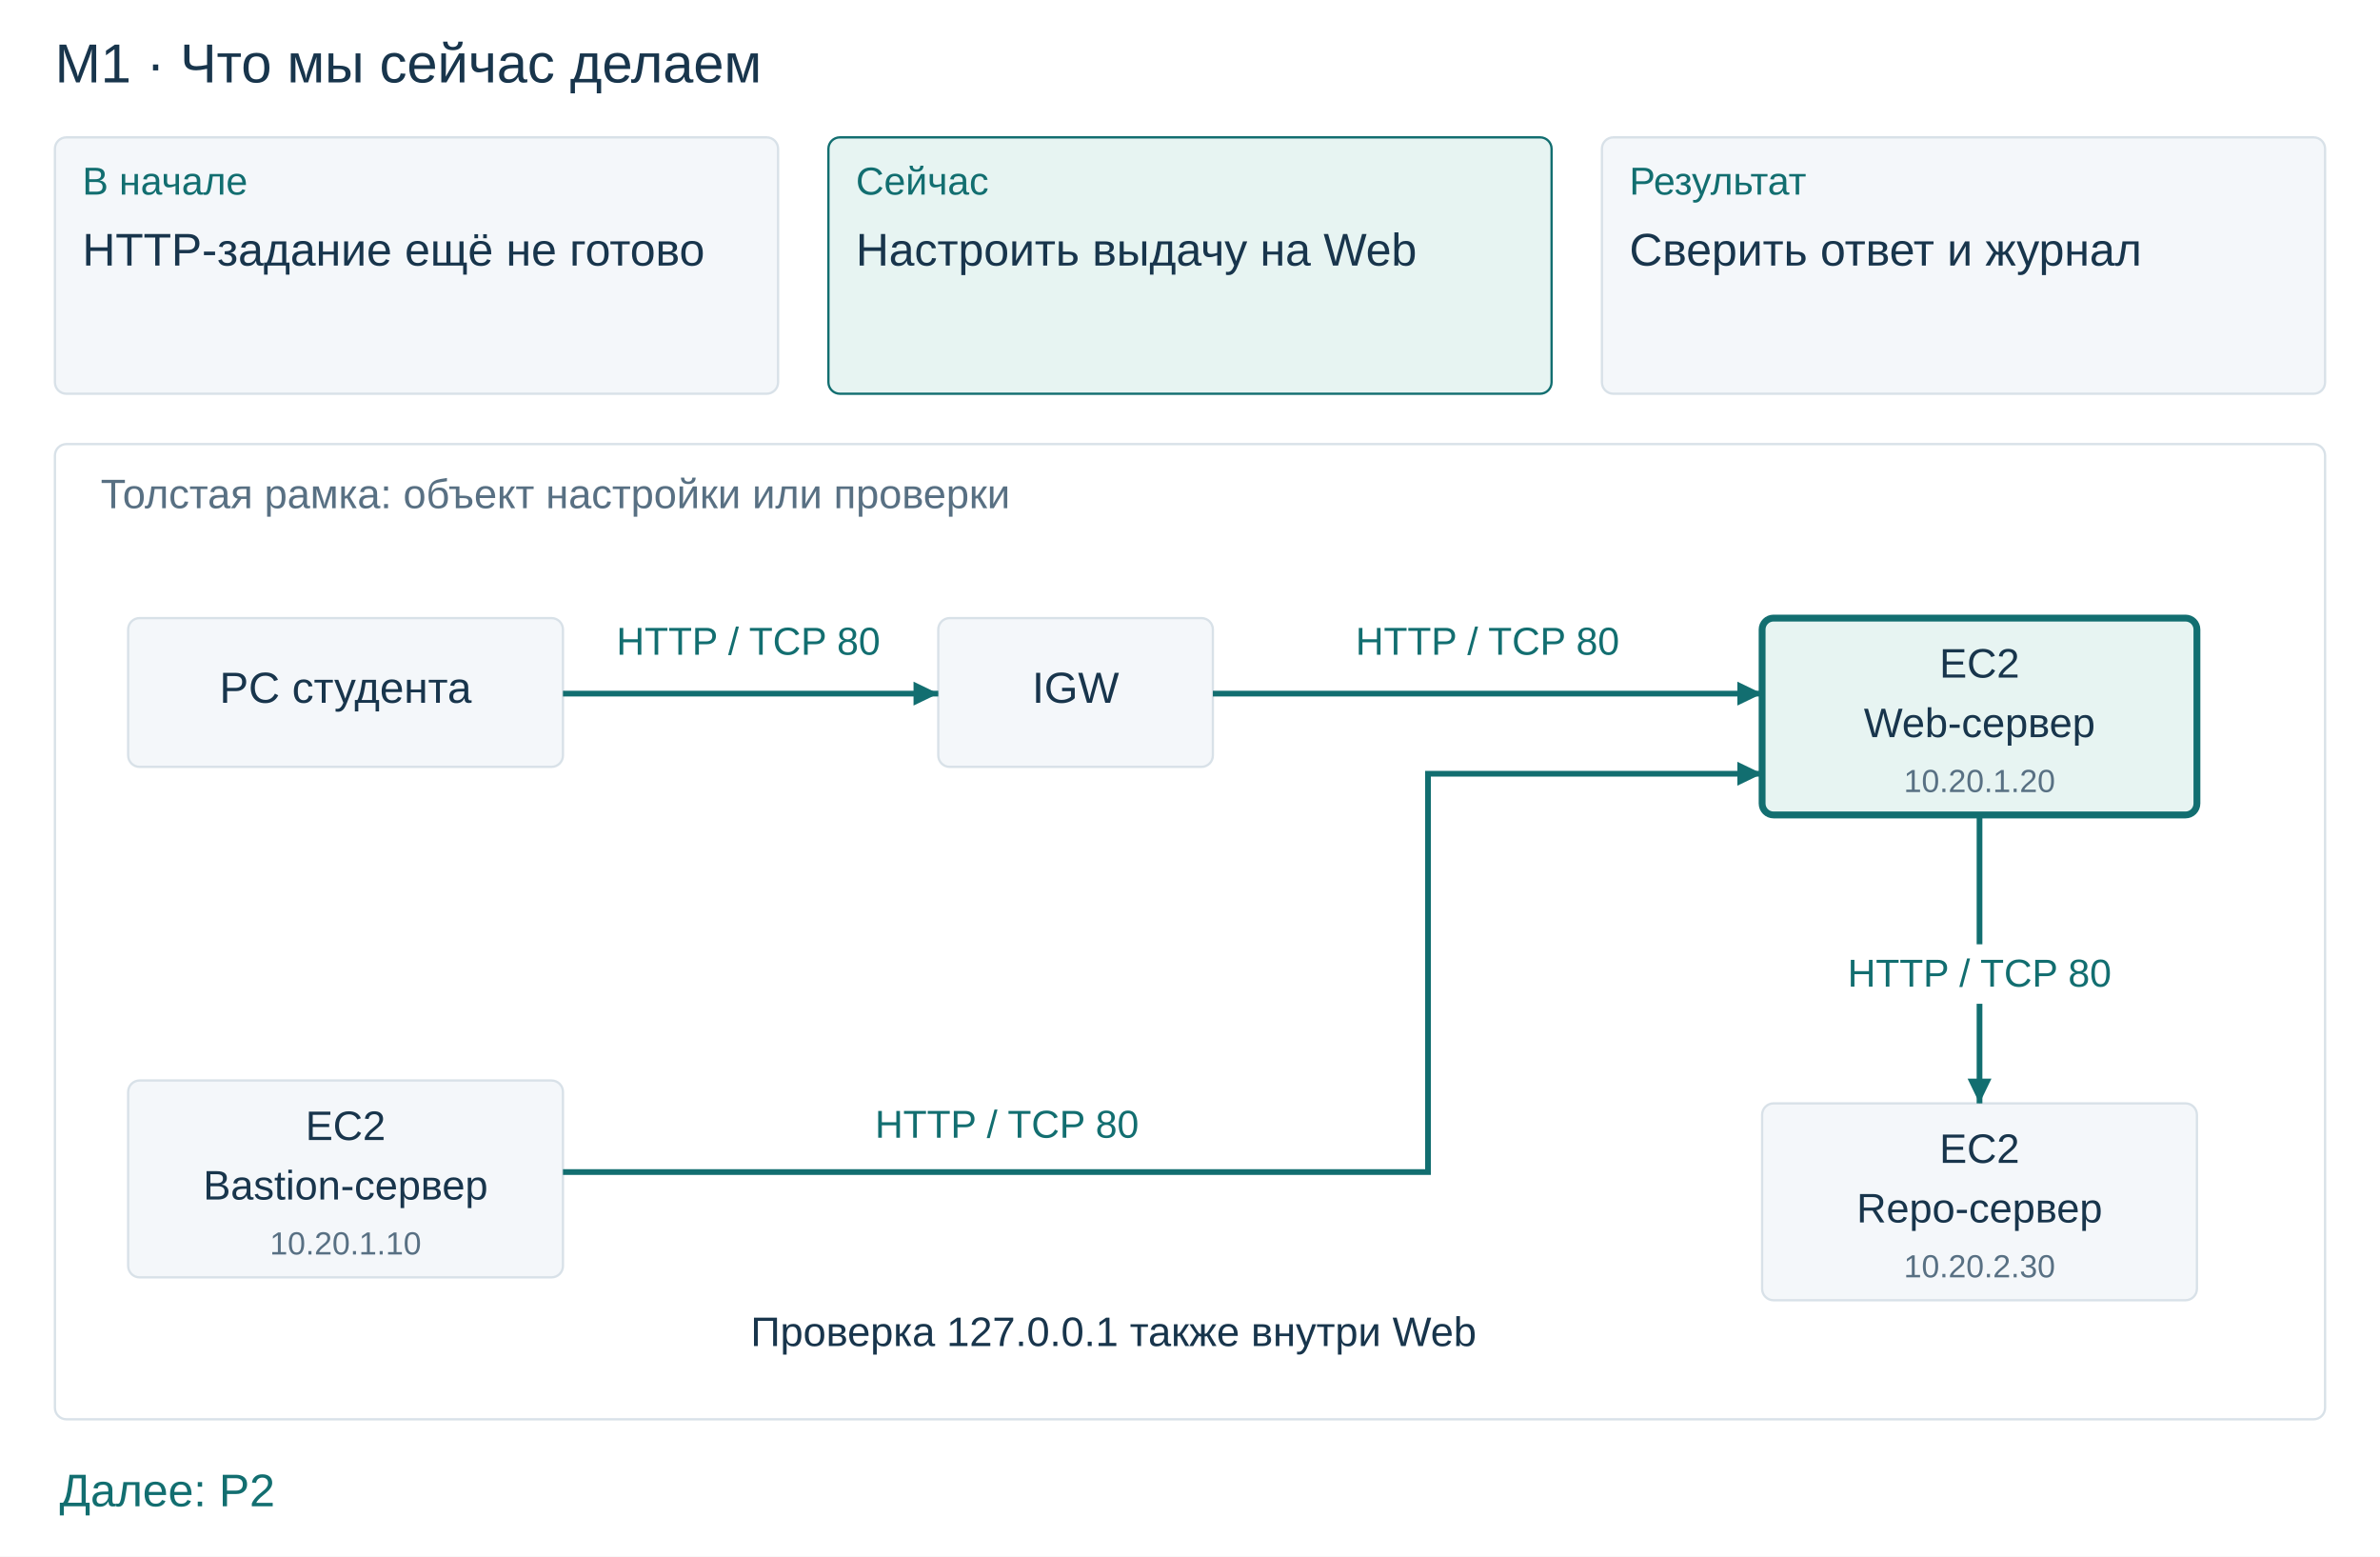
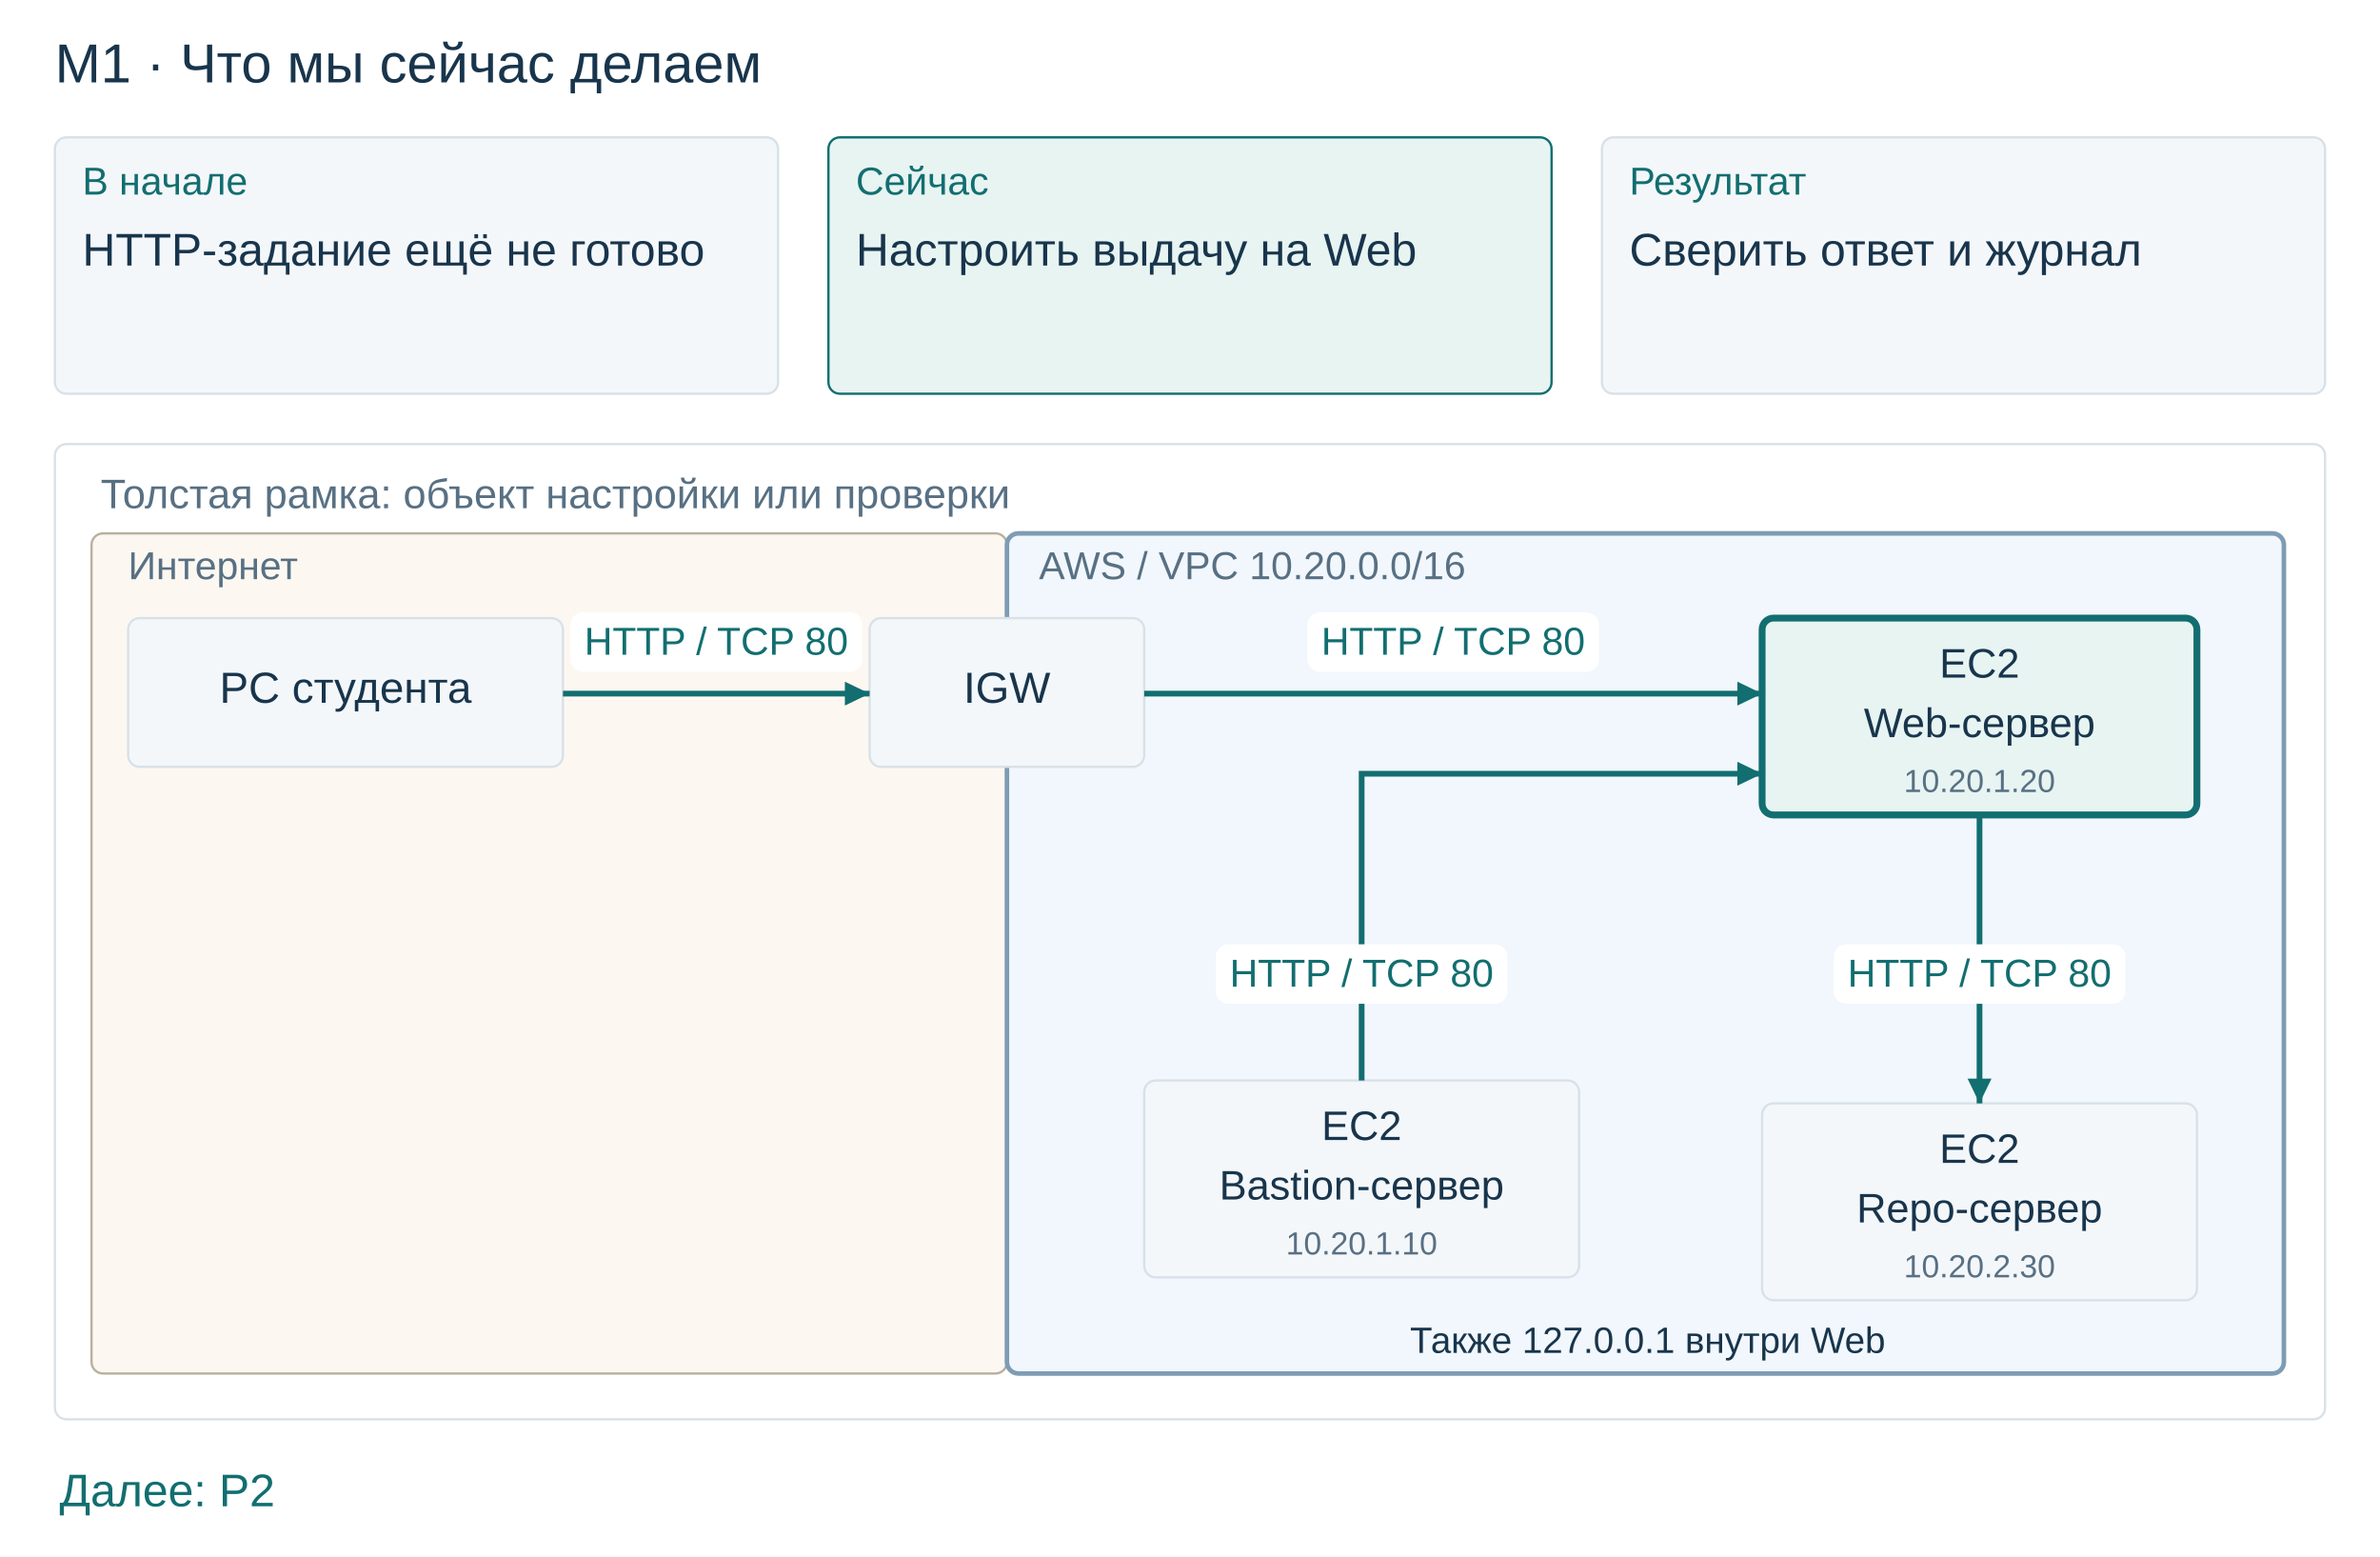
<svg xmlns="http://www.w3.org/2000/svg" width="1040" height="680" viewBox="0 0 1040 680" role="img">
  <rect width="1040" height="680" fill="white" />
  <text x="24" y="36" font-size="24" font-family="Arial,MS Gothic,sans-serif" fill="#18354c">M1 · Что мы сейчас делаем</text>
  <rect x="24" y="60" width="316" height="112" rx="5" fill="#f4f7fa" stroke="#d8e1e8" stroke-width="1" />
  <text x="36" y="85" font-size="17" font-family="Arial,MS Gothic,sans-serif" fill="#126e70">В начале</text>
  <text x="36" y="116" font-size="20" font-family="Arial,MS Gothic,sans-serif" fill="#18354c">HTTP-задание ещё не готово</text>
  <rect x="362" y="60" width="316" height="112" rx="5" fill="#e7f4f2" stroke="#126e70" stroke-width="1" />
  <text x="374" y="85" font-size="17" font-family="Arial,MS Gothic,sans-serif" fill="#126e70">Сейчас</text>
  <text x="374" y="116" font-size="20" font-family="Arial,MS Gothic,sans-serif" fill="#18354c">Настроить выдачу на Web</text>
  <rect x="700" y="60" width="316" height="112" rx="5" fill="#f4f7fa" stroke="#d8e1e8" stroke-width="1" />
  <text x="712" y="85" font-size="17" font-family="Arial,MS Gothic,sans-serif" fill="#126e70">Результат</text>
  <text x="712" y="116" font-size="20" font-family="Arial,MS Gothic,sans-serif" fill="#18354c">Сверить ответ и журнал</text>
  <rect x="24" y="194" width="992" height="426" rx="5" fill="white" stroke="#d8e1e8" stroke-width="1" />
  <text x="44" y="222" font-size="18" font-family="Arial,MS Gothic,sans-serif" fill="#587083">Толстая рамка: объект настройки или проверки</text>
+   <rect x="40" y="233" width="400" height="367" rx="5" fill="#fcf8f1" stroke="#b8b0a0" stroke-width="1" />
+   <rect x="440" y="233" width="558" height="367" rx="5" fill="#f1f7fc" stroke="#7e9cb3" stroke-width="2" />
+   <text x="56" y="253" font-size="17" font-family="Arial,MS Gothic,sans-serif" fill="#587083">Интернет</text>
+   <text x="454" y="253" font-size="17" font-family="Arial,MS Gothic,sans-serif" fill="#587083">AWS / VPC 10.20.0.0/16</text>
  <rect x="56" y="270" width="190" height="65" rx="5" fill="#f4f7fa" stroke="#d8e1e8" stroke-width="1" />
  <text x="151.0" y="307" font-size="19" font-family="Arial,MS Gothic,sans-serif" fill="#18354c" text-anchor="middle">PC студента</text>
-   <rect x="410" y="270" width="120" height="65" rx="5" fill="#f4f7fa" stroke="#d8e1e8" stroke-width="1" />
-   <text x="470.0" y="307" font-size="19" font-family="Arial,MS Gothic,sans-serif" fill="#18354c" text-anchor="middle">IGW</text>
+   <rect x="380" y="270" width="120" height="65" rx="5" fill="#f4f7fa" stroke="#d8e1e8" stroke-width="1" />
+   <text x="440.0" y="307" font-size="19" font-family="Arial,MS Gothic,sans-serif" fill="#18354c" text-anchor="middle">IGW</text>
  <rect x="770" y="270" width="190" height="86" rx="5" fill="#e7f4f2" stroke="#126e70" stroke-width="3" />
  <text x="865.0" y="296" font-size="18" font-family="Arial,MS Gothic,sans-serif" fill="#18354c" text-anchor="middle">EC2</text>
  <text x="865.0" y="322" font-size="18" font-family="Arial,MS Gothic,sans-serif" fill="#18354c" text-anchor="middle">Web-сервер</text>
  <text x="865.0" y="346" font-size="14" font-family="Arial,MS Gothic,sans-serif" fill="#587083" text-anchor="middle">10.20.1.20</text>
-   <rect x="56" y="472" width="190" height="86" rx="5" fill="#f4f7fa" stroke="#d8e1e8" stroke-width="1" />
-   <text x="151.0" y="498" font-size="18" font-family="Arial,MS Gothic,sans-serif" fill="#18354c" text-anchor="middle">EC2</text>
-   <text x="151.0" y="524" font-size="18" font-family="Arial,MS Gothic,sans-serif" fill="#18354c" text-anchor="middle">Bastion-сервер</text>
-   <text x="151.0" y="548" font-size="14" font-family="Arial,MS Gothic,sans-serif" fill="#587083" text-anchor="middle">10.20.1.10</text>
+   <rect x="500" y="472" width="190" height="86" rx="5" fill="#f4f7fa" stroke="#d8e1e8" stroke-width="1" />
+   <text x="595.0" y="498" font-size="18" font-family="Arial,MS Gothic,sans-serif" fill="#18354c" text-anchor="middle">EC2</text>
+   <text x="595.0" y="524" font-size="18" font-family="Arial,MS Gothic,sans-serif" fill="#18354c" text-anchor="middle">Bastion-сервер</text>
+   <text x="595.0" y="548" font-size="14" font-family="Arial,MS Gothic,sans-serif" fill="#587083" text-anchor="middle">10.20.1.10</text>
  <rect x="770" y="482" width="190" height="86" rx="5" fill="#f4f7fa" stroke="#d8e1e8" stroke-width="1" />
  <text x="865.0" y="508" font-size="18" font-family="Arial,MS Gothic,sans-serif" fill="#18354c" text-anchor="middle">EC2</text>
  <text x="865.0" y="534" font-size="18" font-family="Arial,MS Gothic,sans-serif" fill="#18354c" text-anchor="middle">Repo-сервер</text>
  <text x="865.0" y="558" font-size="14" font-family="Arial,MS Gothic,sans-serif" fill="#587083" text-anchor="middle">10.20.2.30</text>
-   <polyline points="246,303 410,303" fill="none" stroke="#126e70" stroke-width="2.5" />
-   <polygon points="410.00,303.00 399.19,308.22 399.19,297.78" fill="#126e70" />
-   <rect x="263.762" y="268" width="126.477" height="25" rx="5" fill="white" stroke="white" stroke-width="1" />
-   <text x="327" y="286" font-size="17" font-family="Arial,MS Gothic,sans-serif" fill="#126e70" text-anchor="middle">HTTP / TCP 80</text>
-   <polyline points="530,303 770,303" fill="none" stroke="#126e70" stroke-width="2.5" />
+   <polyline points="246,303 380,303" fill="none" stroke="#126e70" stroke-width="2.5" />
+   <polygon points="380.00,303.00 369.19,308.22 369.19,297.78" fill="#126e70" />
+   <rect x="249.762" y="268" width="126.477" height="25" rx="5" fill="white" stroke="white" stroke-width="1" />
+   <text x="313" y="286" font-size="17" font-family="Arial,MS Gothic,sans-serif" fill="#126e70" text-anchor="middle">HTTP / TCP 80</text>
+   <polyline points="500,303 770,303" fill="none" stroke="#126e70" stroke-width="2.5" />
  <polygon points="770.00,303.00 759.19,308.22 759.19,297.78" fill="#126e70" />
-   <rect x="586.762" y="268" width="126.477" height="25" rx="5" fill="white" stroke="white" stroke-width="1" />
-   <text x="650" y="286" font-size="17" font-family="Arial,MS Gothic,sans-serif" fill="#126e70" text-anchor="middle">HTTP / TCP 80</text>
-   <polyline points="246,512 624,512 624,338 770,338" fill="none" stroke="#126e70" stroke-width="2.5" />
+   <rect x="571.762" y="268" width="126.477" height="25" rx="5" fill="white" stroke="white" stroke-width="1" />
+   <text x="635" y="286" font-size="17" font-family="Arial,MS Gothic,sans-serif" fill="#126e70" text-anchor="middle">HTTP / TCP 80</text>
+   <polyline points="595,472 595,338 770,338" fill="none" stroke="#126e70" stroke-width="2.5" />
  <polygon points="770.00,338.00 759.19,343.22 759.19,332.78" fill="#126e70" />
-   <rect x="376.762" y="479" width="126.477" height="25" rx="5" fill="white" stroke="white" stroke-width="1" />
-   <text x="440" y="497" font-size="17" font-family="Arial,MS Gothic,sans-serif" fill="#126e70" text-anchor="middle">HTTP / TCP 80</text>
+   <rect x="531.762" y="413" width="126.477" height="25" rx="5" fill="white" stroke="white" stroke-width="1" />
+   <text x="595" y="431" font-size="17" font-family="Arial,MS Gothic,sans-serif" fill="#126e70" text-anchor="middle">HTTP / TCP 80</text>
  <polyline points="865,356 865,482" fill="none" stroke="#126e70" stroke-width="2.5" />
  <polygon points="865.00,482.00 859.78,471.19 870.22,471.19" fill="#126e70" />
  <rect x="801.762" y="413" width="126.477" height="25" rx="5" fill="white" stroke="white" stroke-width="1" />
  <text x="865" y="431" font-size="17" font-family="Arial,MS Gothic,sans-serif" fill="#126e70" text-anchor="middle">HTTP / TCP 80</text>
-   <text x="328" y="588" font-size="18" font-family="Arial,MS Gothic,sans-serif" fill="#18354c">Проверка 127.0.0.1 также внутри Web</text>
+   <text x="720" y="591" font-size="16" font-family="Arial,MS Gothic,sans-serif" fill="#18354c" text-anchor="middle">Также 127.0.0.1 внутри Web</text>
  <text x="26" y="658" font-size="20" font-family="Arial,MS Gothic,sans-serif" fill="#126e70">Далее: P2</text>
</svg>
